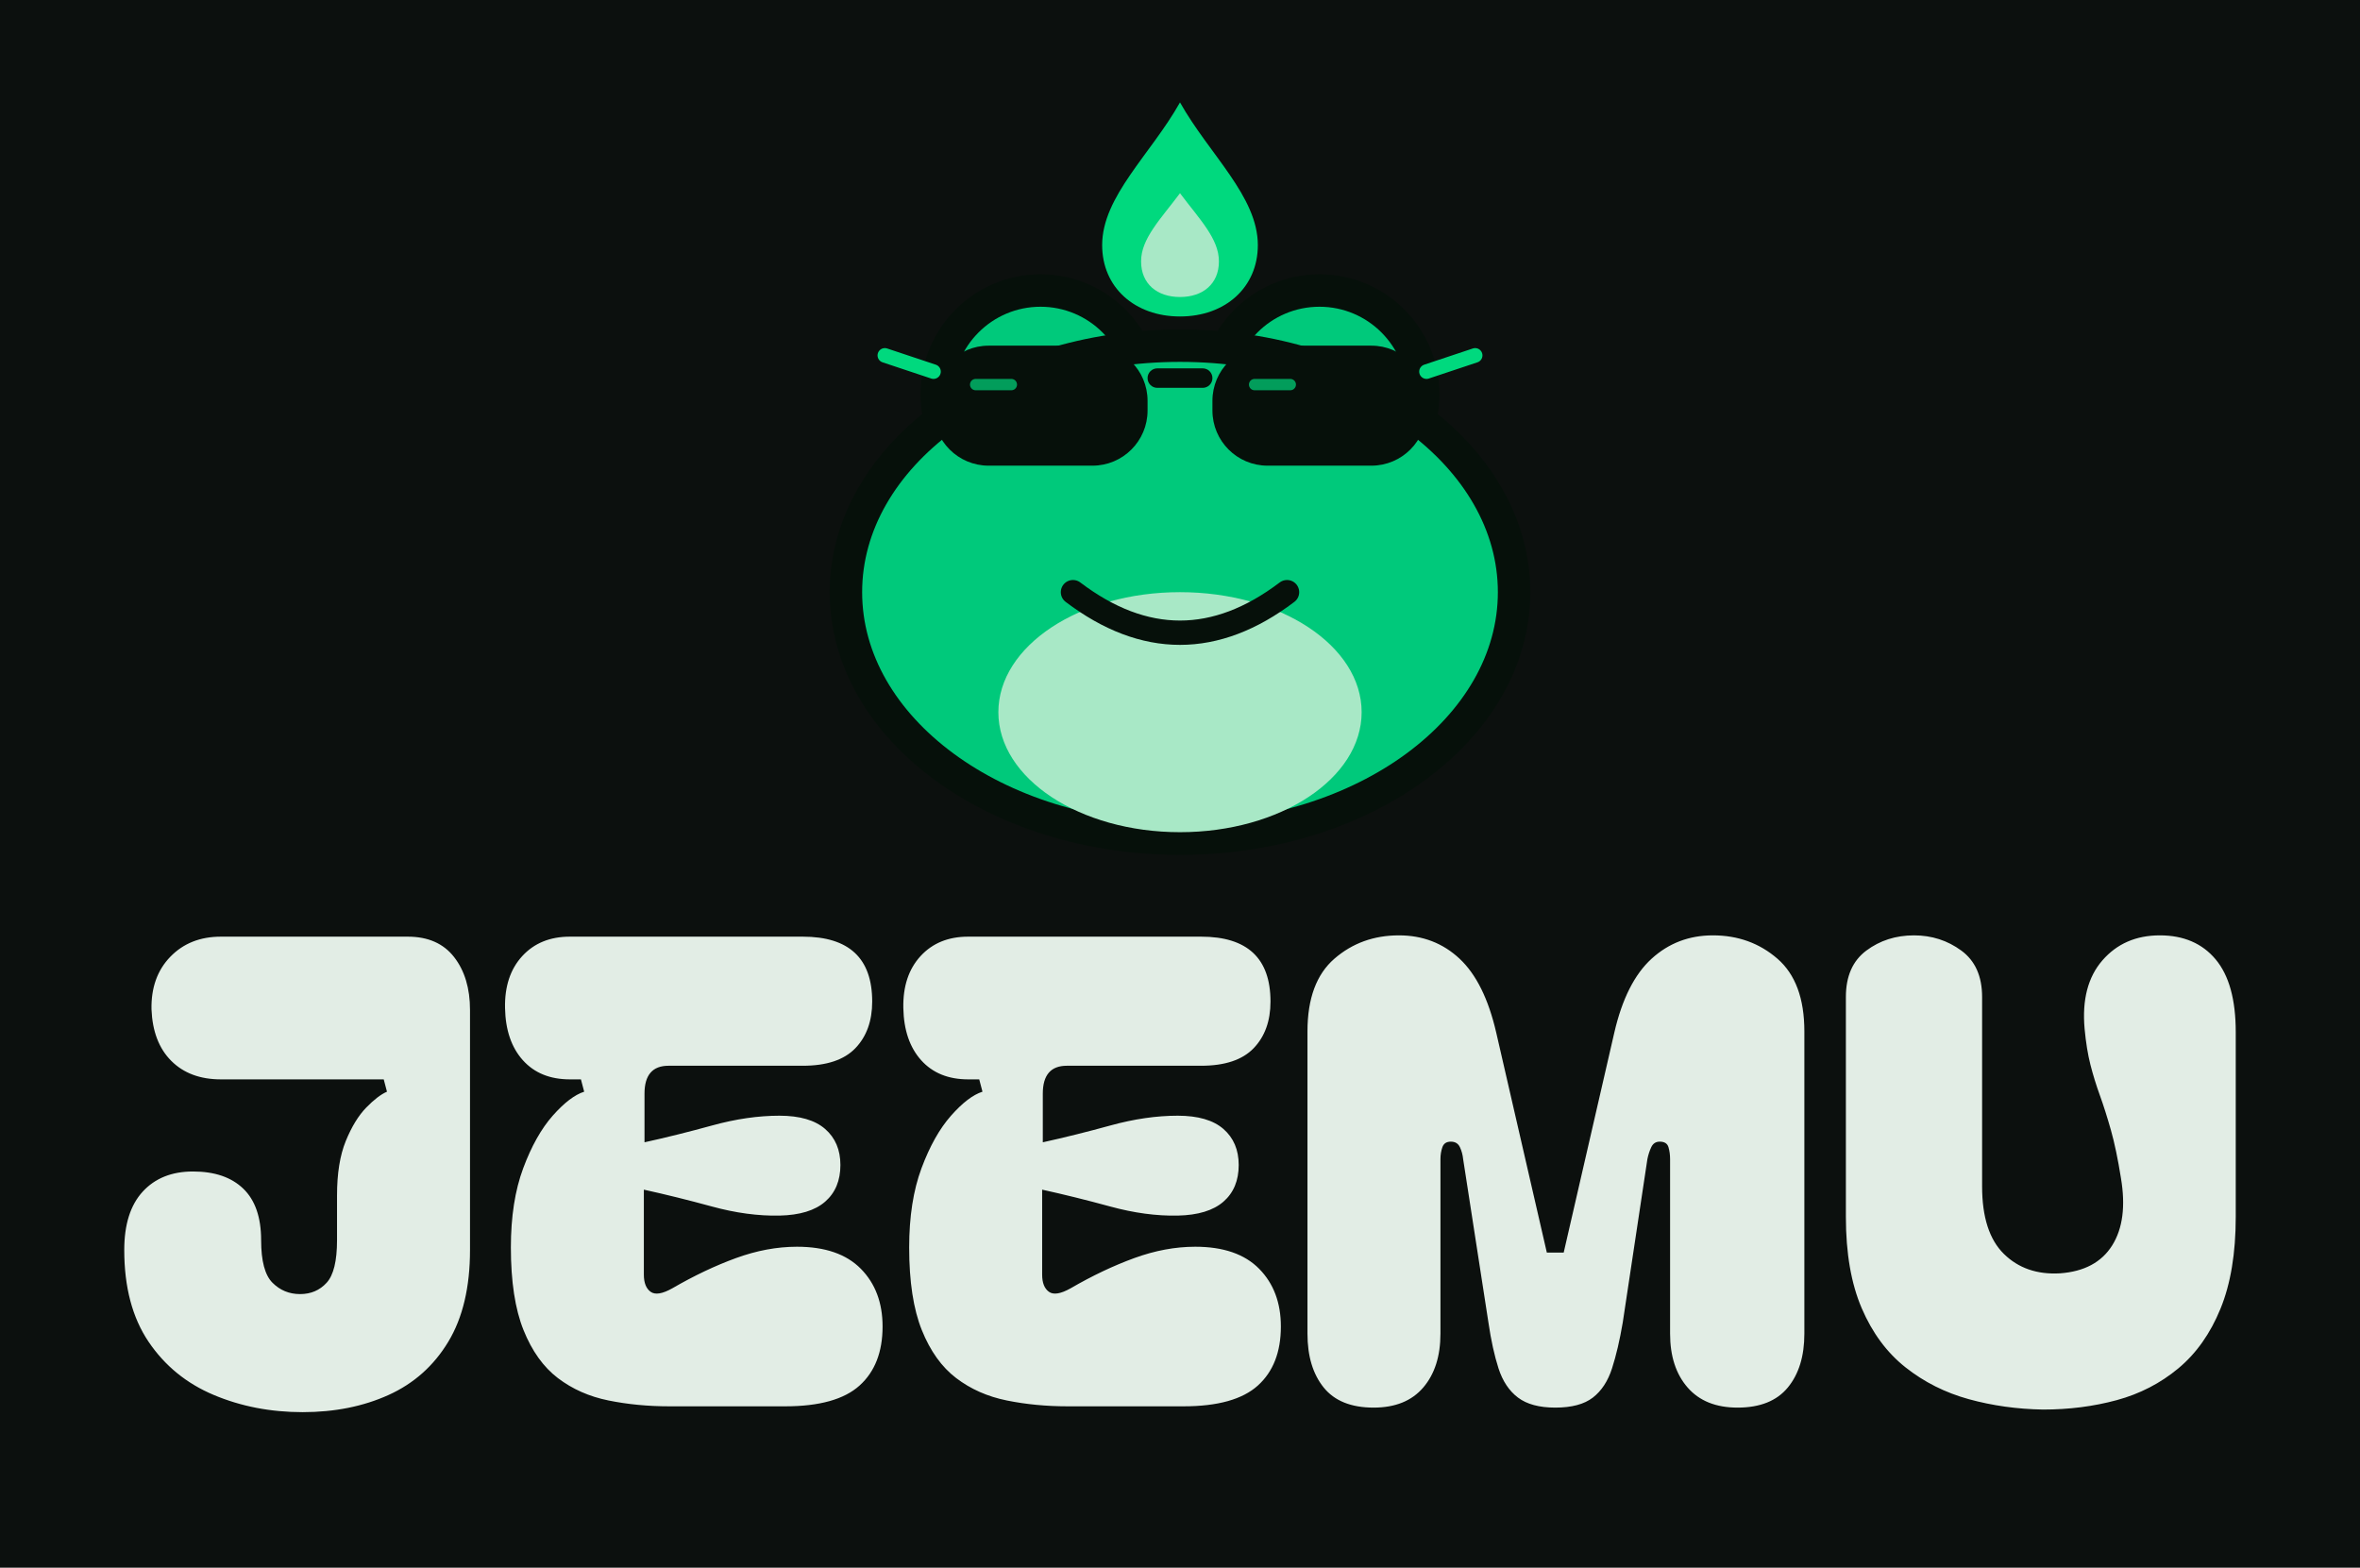
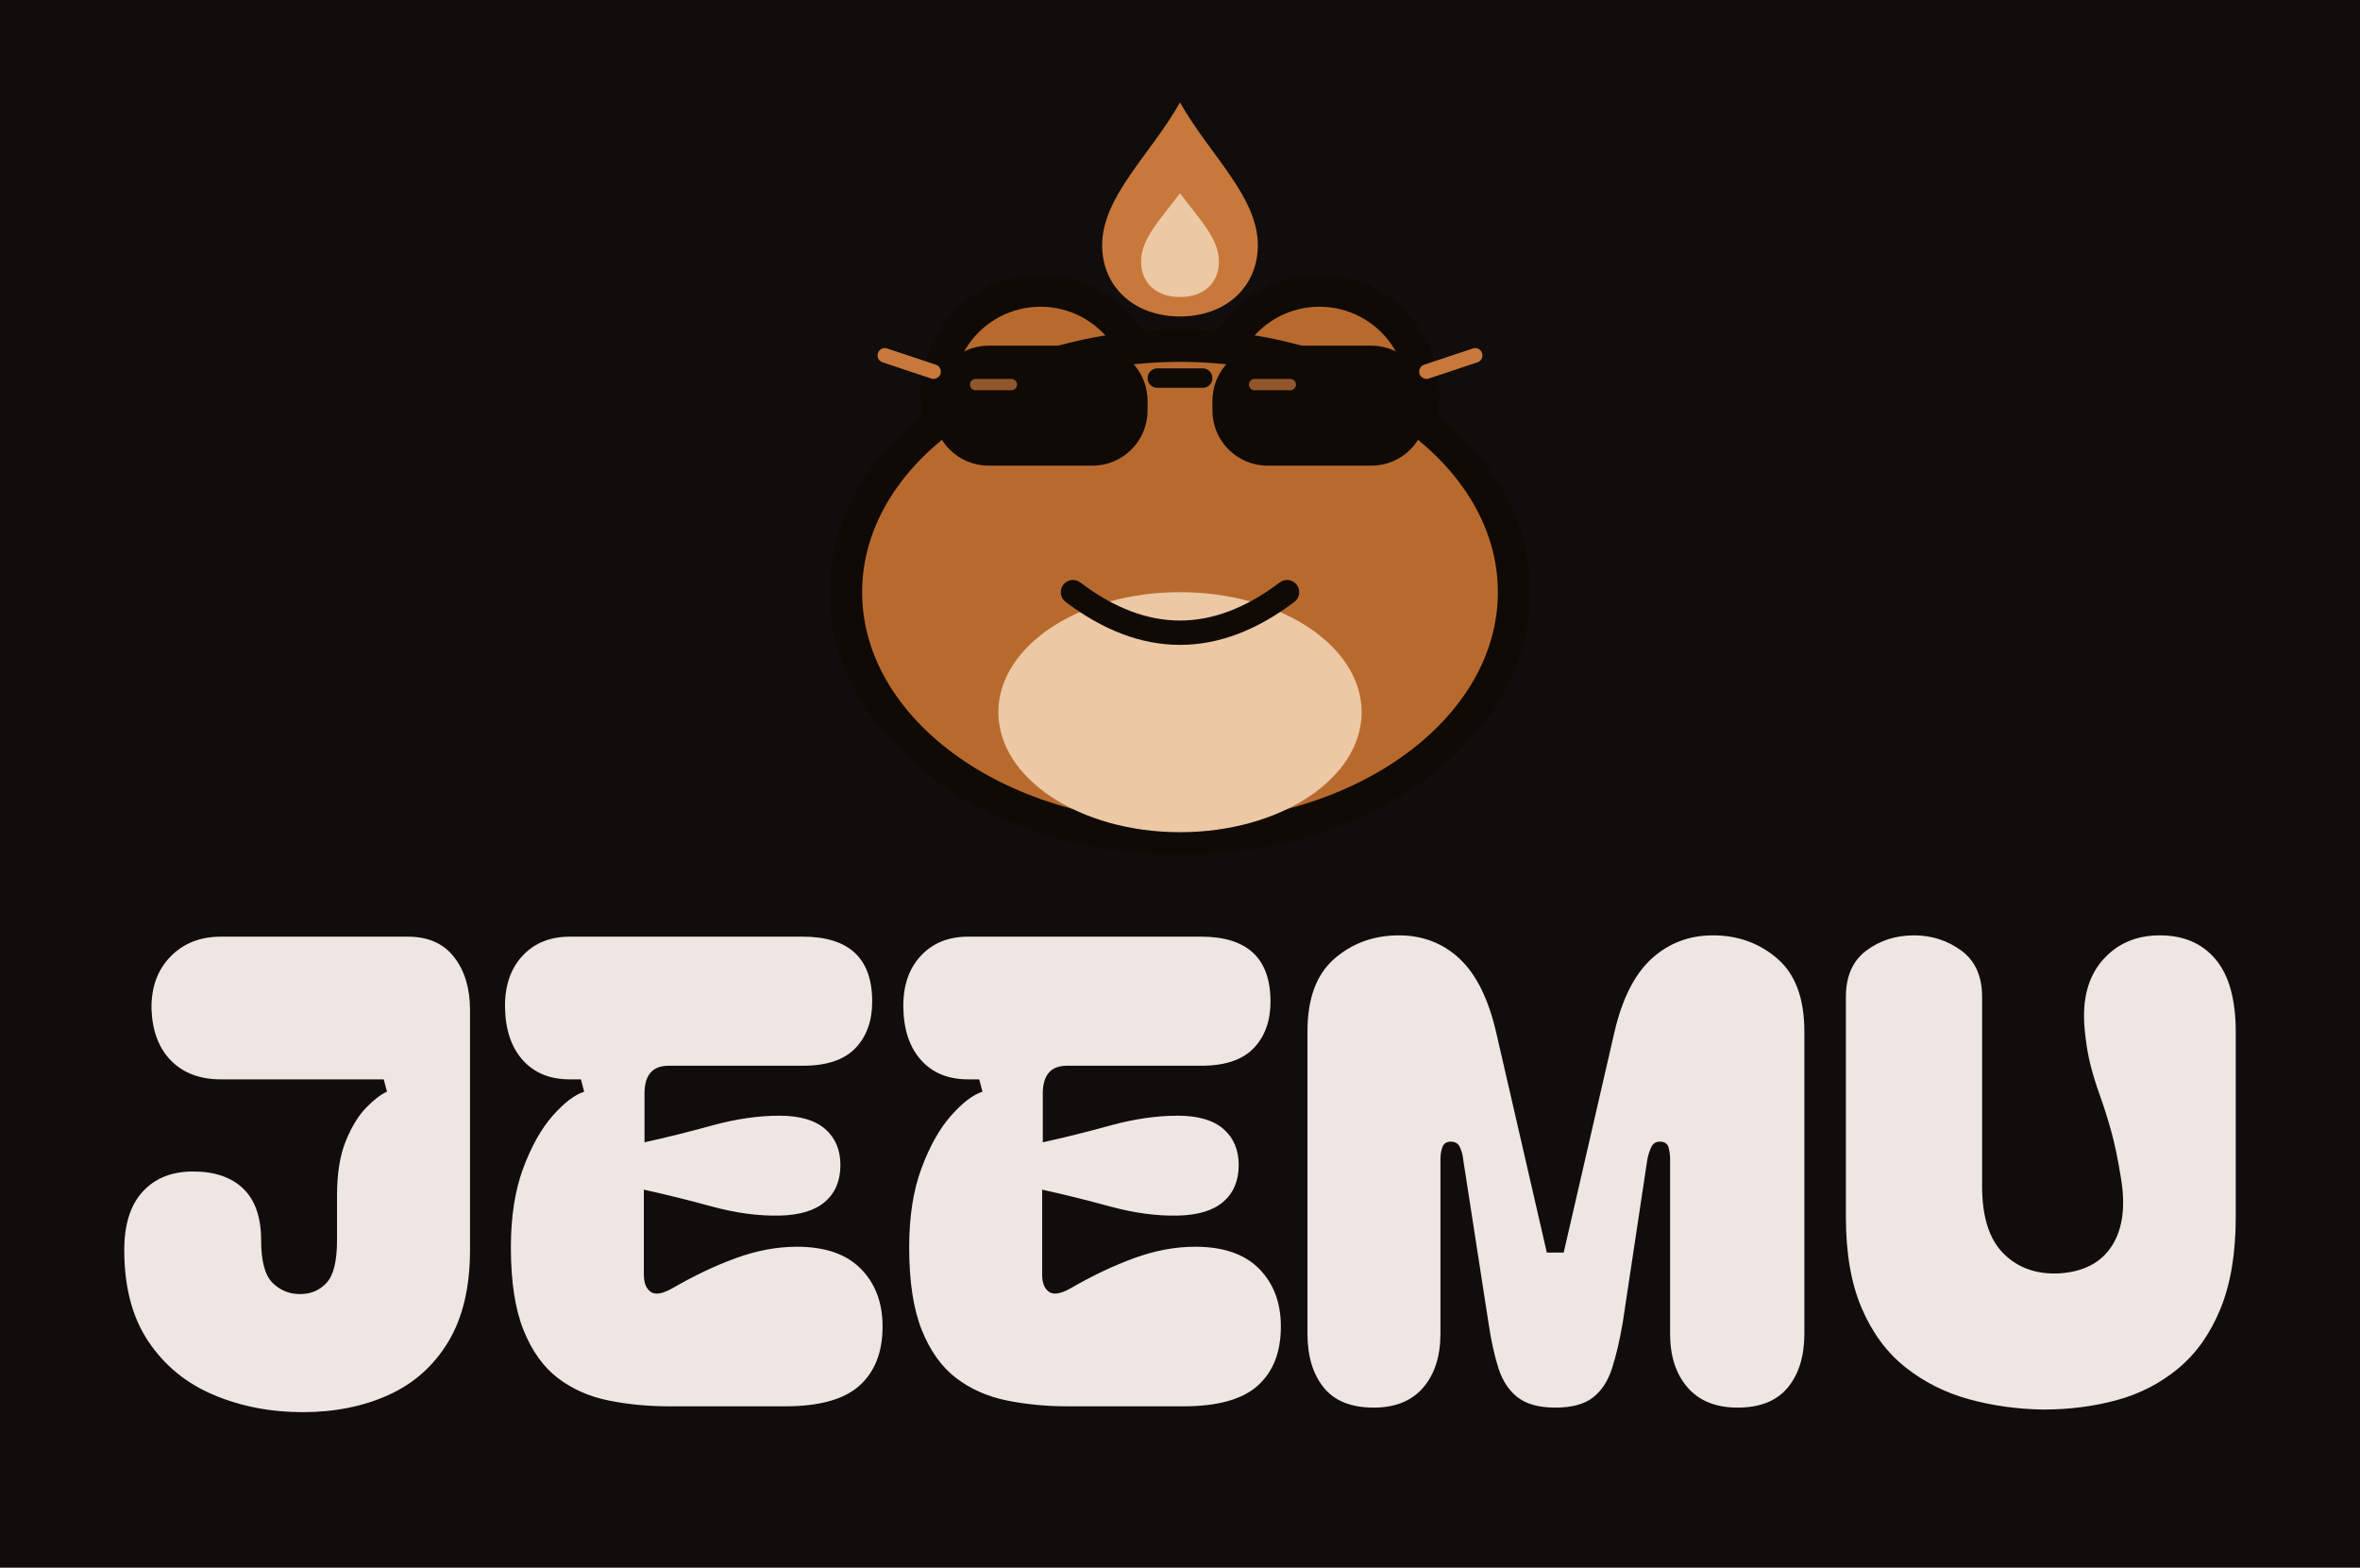
<svg xmlns="http://www.w3.org/2000/svg" viewBox="0 0 1528 1015" width="1528" height="1015">
-   <rect width="1528" height="1015" fill="#0C100E" />
+   <rect width="1528" height="1015" fill="#100d0c" />
  <g transform="translate(495.2,45.3) scale(1.05)">
-     <circle cx="170" cy="200" r="64" fill="#00C97B" stroke="#06100A" stroke-width="20" />
-     <circle cx="342" cy="200" r="64" fill="#00C97B" stroke="#06100A" stroke-width="20" />
-     <ellipse cx="256" cy="322" rx="206" ry="152" fill="#00C97B" stroke="#06100A" stroke-width="20" />
-     <ellipse cx="170" cy="252" rx="50" ry="22" fill="#00C97B" />
-     <ellipse cx="342" cy="252" rx="50" ry="22" fill="#00C97B" />
-     <ellipse cx="256" cy="396" rx="112" ry="74" fill="#A8E8C6" />
-     <rect x="104" y="170" width="132" height="74" rx="34" fill="#06100A" />
-     <rect x="276" y="170" width="132" height="74" rx="34" fill="#06100A" />
-     <rect x="236" y="184" width="40" height="12" rx="6" fill="#06100A" />
-     <path d="M130 194 L152 194" stroke="#00D97E" stroke-width="7" stroke-linecap="round" opacity="0.7" />
-     <path d="M302 194 L324 194" stroke="#00D97E" stroke-width="7" stroke-linecap="round" opacity="0.7" />
-     <path d="M104 186 L74 176 M408 186 L438 176" stroke="#00D97E" stroke-width="9" stroke-linecap="round" />
-     <path d="M190 322 Q256 372 322 322" fill="none" stroke="#06100A" stroke-width="15" stroke-linecap="round" />
+     <circle cx="170" cy="200" r="64" fill="#b86a2e" stroke="#100a06" stroke-width="20" />
+     <circle cx="342" cy="200" r="64" fill="#b86a2e" stroke="#100a06" stroke-width="20" />
+     <ellipse cx="256" cy="322" rx="206" ry="152" fill="#b86a2e" stroke="#100a06" stroke-width="20" />
+     <ellipse cx="170" cy="252" rx="50" ry="22" fill="#b86a2e" />
+     <ellipse cx="342" cy="252" rx="50" ry="22" fill="#b86a2e" />
+     <ellipse cx="256" cy="396" rx="112" ry="74" fill="#ecc8a4" />
+     <rect x="104" y="170" width="132" height="74" rx="34" fill="#100a06" />
+     <rect x="276" y="170" width="132" height="74" rx="34" fill="#100a06" />
+     <rect x="236" y="184" width="40" height="12" rx="6" fill="#100a06" />
+     <path d="M130 194 L152 194" stroke="#c8783a" stroke-width="7" stroke-linecap="round" opacity="0.7" />
+     <path d="M302 194 L324 194" stroke="#c8783a" stroke-width="7" stroke-linecap="round" opacity="0.7" />
+     <path d="M104 186 L74 176 M408 186 L438 176" stroke="#c8783a" stroke-width="9" stroke-linecap="round" />
+     <path d="M190 322 Q256 372 322 322" fill="none" stroke="#100a06" stroke-width="15" stroke-linecap="round" />
    <g transform="translate(256,150) scale(1) translate(-256,-150)">
-       <path d="M256 20 C274 52 304 78 304 108 C304 134 284 152 256 152 C228 152 208 134 208 108 C208 78 238 52 256 20Z" fill="#00D97E" />
-       <path d="M256 76 C268 92 280 104 280 118 C280 132 270 140 256 140 C242 140 232 132 232 118 C232 104 244 92 256 76Z" fill="#A8E8C6" />
+       <path d="M256 20 C274 52 304 78 304 108 C304 134 284 152 256 152 C228 152 208 134 208 108 C208 78 238 52 256 20Z" fill="#c8783a" />
+       <path d="M256 76 C268 92 280 104 280 118 C280 132 270 140 256 140 C242 140 232 132 232 118 C232 104 244 92 256 76Z" fill="#ecc8a4" />
    </g>
  </g>
-   <path fill="#E2EDE5" d="M293 7Q219 7 156-19.50Q93-46 55.50-101.50Q18-157 18-243Q18-302 46.50-333Q75-364 124-364Q174-364 201.50-337.50Q229-311 229-258Q229-210 246.50-192.50Q264-175 289-175Q314-175 330-192.50Q346-210 346-258L346-327Q346-378 359.50-411Q373-444 391-462.50Q409-481 423-487L418-506L167-506Q119-506 90.50-534.50Q62-563 60-614Q59-664 89-695Q119-726 167-726L455-726Q502-726 526.50-694.50Q551-663 551-613L551-243Q551-157 517.50-101.50Q484-46 425.50-19.50Q367 7 293 7M1037-2L858-2Q809-2 764.50-11Q720-20 686.50-45.50Q653-71 633.50-119.50Q614-168 614-247Q614-318 633-369Q652-420 678.50-450Q705-480 727-487L722-506L705-506Q659-506 632.50-535.50Q606-565 605-616Q604-666 631.50-696Q659-726 705-726L1064-726Q1171-726 1171-626Q1171-581 1145-554Q1119-527 1064-527L857-527Q820-527 820-484L820-409Q870-420 924.50-435Q979-450 1028-450Q1075-450 1098.50-429.50Q1122-409 1122-374Q1122-338 1098.50-317.50Q1075-297 1028-296Q979-295 924-310Q869-325 819-336L819-205Q819-186 829.50-178.50Q840-171 863-184Q913-213 961-230.50Q1009-248 1055-248Q1120-248 1153.50-214Q1187-180 1187-125Q1187-66 1151.50-34Q1116-2 1037-2M1651-2L1472-2Q1423-2 1378.50-11Q1334-20 1300.50-45.50Q1267-71 1247.50-119.50Q1228-168 1228-247Q1228-318 1247-369Q1266-420 1292.50-450Q1319-480 1341-487L1336-506L1319-506Q1273-506 1246.50-535.50Q1220-565 1219-616Q1218-666 1245.50-696Q1273-726 1319-726L1678-726Q1785-726 1785-626Q1785-581 1759-554Q1733-527 1678-527L1471-527Q1434-527 1434-484L1434-409Q1484-420 1538.50-435Q1593-450 1642-450Q1689-450 1712.50-429.50Q1736-409 1736-374Q1736-338 1712.50-317.50Q1689-297 1642-296Q1593-295 1538-310Q1483-325 1433-336L1433-205Q1433-186 1443.50-178.50Q1454-171 1477-184Q1527-213 1575-230.50Q1623-248 1669-248Q1734-248 1767.50-214Q1801-180 1801-125Q1801-66 1765.50-34Q1730-2 1651-2M1944 0Q1892 0 1867-31Q1842-62 1842-114L1842-580Q1842-656 1883.50-692Q1925-728 1983-728Q2038-728 2076.50-692Q2115-656 2133-578L2211-239L2237-239L2315-578Q2333-656 2372.50-692Q2412-728 2467-728Q2525-728 2566.50-692Q2608-656 2608-580L2608-114Q2608-62 2582.50-31Q2557 0 2505 0Q2455 0 2428-31Q2401-62 2401-114L2401-383Q2401-393 2398.50-401.50Q2396-410 2385-410Q2376-410 2372-401.50Q2368-393 2366-383L2328-131Q2321-90 2311.50-60.50Q2302-31 2282-15.50Q2262 0 2224 0Q2187 0 2166.50-15.50Q2146-31 2136.50-60.50Q2127-90 2121-131L2082-383Q2081-393 2077-401.50Q2073-410 2063-410Q2053-410 2050-401.50Q2047-393 2047-383L2047-114Q2047-62 2020.50-31Q1994 0 1944 0M2976 3Q2916 2 2861.50-13Q2807-28 2764-62Q2721-96 2696.50-153Q2672-210 2672-294L2672-633Q2672-681 2703.50-704.50Q2735-728 2777-728Q2818-728 2850-704.50Q2882-681 2882-633L2882-341Q2882-270 2915.50-237Q2949-204 3002-207Q3058-211 3082.50-250Q3107-289 3096-354Q3089-398 3080.50-428Q3072-458 3063.50-481.50Q3055-505 3049-528.50Q3043-552 3040-584Q3034-651 3067.50-689.50Q3101-728 3156-728Q3211-728 3242-691Q3273-654 3273-579L3273-294Q3273-210 3249.50-152.50Q3226-95 3184.50-60.50Q3143-26 3089.50-11.50Q3036 3 2976 3" transform="translate(72.89,911.36) scale(0.42)" />
+   <path fill="#ede6e2" d="M293 7Q219 7 156-19.50Q93-46 55.50-101.50Q18-157 18-243Q18-302 46.50-333Q75-364 124-364Q174-364 201.50-337.50Q229-311 229-258Q229-210 246.50-192.50Q264-175 289-175Q314-175 330-192.50Q346-210 346-258L346-327Q346-378 359.50-411Q373-444 391-462.50Q409-481 423-487L418-506L167-506Q119-506 90.50-534.50Q62-563 60-614Q59-664 89-695Q119-726 167-726L455-726Q502-726 526.50-694.50Q551-663 551-613L551-243Q551-157 517.50-101.50Q484-46 425.50-19.50Q367 7 293 7M1037-2L858-2Q809-2 764.50-11Q720-20 686.50-45.50Q653-71 633.50-119.50Q614-168 614-247Q614-318 633-369Q652-420 678.50-450Q705-480 727-487L722-506L705-506Q659-506 632.50-535.50Q606-565 605-616Q604-666 631.50-696Q659-726 705-726L1064-726Q1171-726 1171-626Q1171-581 1145-554Q1119-527 1064-527L857-527Q820-527 820-484L820-409Q870-420 924.50-435Q979-450 1028-450Q1075-450 1098.50-429.50Q1122-409 1122-374Q1122-338 1098.50-317.50Q1075-297 1028-296Q979-295 924-310Q869-325 819-336L819-205Q819-186 829.50-178.50Q840-171 863-184Q913-213 961-230.50Q1009-248 1055-248Q1120-248 1153.50-214Q1187-180 1187-125Q1187-66 1151.50-34Q1116-2 1037-2M1651-2L1472-2Q1423-2 1378.50-11Q1334-20 1300.50-45.50Q1267-71 1247.50-119.50Q1228-168 1228-247Q1228-318 1247-369Q1266-420 1292.50-450Q1319-480 1341-487L1336-506L1319-506Q1273-506 1246.50-535.50Q1220-565 1219-616Q1218-666 1245.50-696Q1273-726 1319-726L1678-726Q1785-726 1785-626Q1785-581 1759-554Q1733-527 1678-527L1471-527Q1434-527 1434-484L1434-409Q1484-420 1538.50-435Q1593-450 1642-450Q1689-450 1712.50-429.50Q1736-409 1736-374Q1736-338 1712.50-317.50Q1689-297 1642-296Q1593-295 1538-310Q1483-325 1433-336L1433-205Q1433-186 1443.50-178.50Q1454-171 1477-184Q1527-213 1575-230.50Q1623-248 1669-248Q1734-248 1767.50-214Q1801-180 1801-125Q1801-66 1765.50-34Q1730-2 1651-2M1944 0Q1892 0 1867-31Q1842-62 1842-114L1842-580Q1842-656 1883.50-692Q1925-728 1983-728Q2038-728 2076.50-692Q2115-656 2133-578L2211-239L2237-239L2315-578Q2333-656 2372.50-692Q2412-728 2467-728Q2525-728 2566.50-692Q2608-656 2608-580L2608-114Q2608-62 2582.50-31Q2557 0 2505 0Q2455 0 2428-31Q2401-62 2401-114L2401-383Q2401-393 2398.50-401.50Q2396-410 2385-410Q2376-410 2372-401.50Q2368-393 2366-383L2328-131Q2321-90 2311.50-60.50Q2302-31 2282-15.50Q2262 0 2224 0Q2187 0 2166.50-15.50Q2146-31 2136.50-60.50Q2127-90 2121-131L2082-383Q2081-393 2077-401.50Q2073-410 2063-410Q2053-410 2050-401.50Q2047-393 2047-383L2047-114Q2047-62 2020.50-31Q1994 0 1944 0M2976 3Q2916 2 2861.50-13Q2807-28 2764-62Q2721-96 2696.50-153Q2672-210 2672-294L2672-633Q2672-681 2703.50-704.50Q2735-728 2777-728Q2818-728 2850-704.50Q2882-681 2882-633L2882-341Q2882-270 2915.50-237Q2949-204 3002-207Q3058-211 3082.50-250Q3107-289 3096-354Q3089-398 3080.50-428Q3072-458 3063.50-481.50Q3055-505 3049-528.50Q3043-552 3040-584Q3034-651 3067.50-689.50Q3101-728 3156-728Q3211-728 3242-691Q3273-654 3273-579L3273-294Q3273-210 3249.50-152.50Q3226-95 3184.50-60.50Q3143-26 3089.50-11.50Q3036 3 2976 3" transform="translate(72.89,911.36) scale(0.42)" />
</svg>
